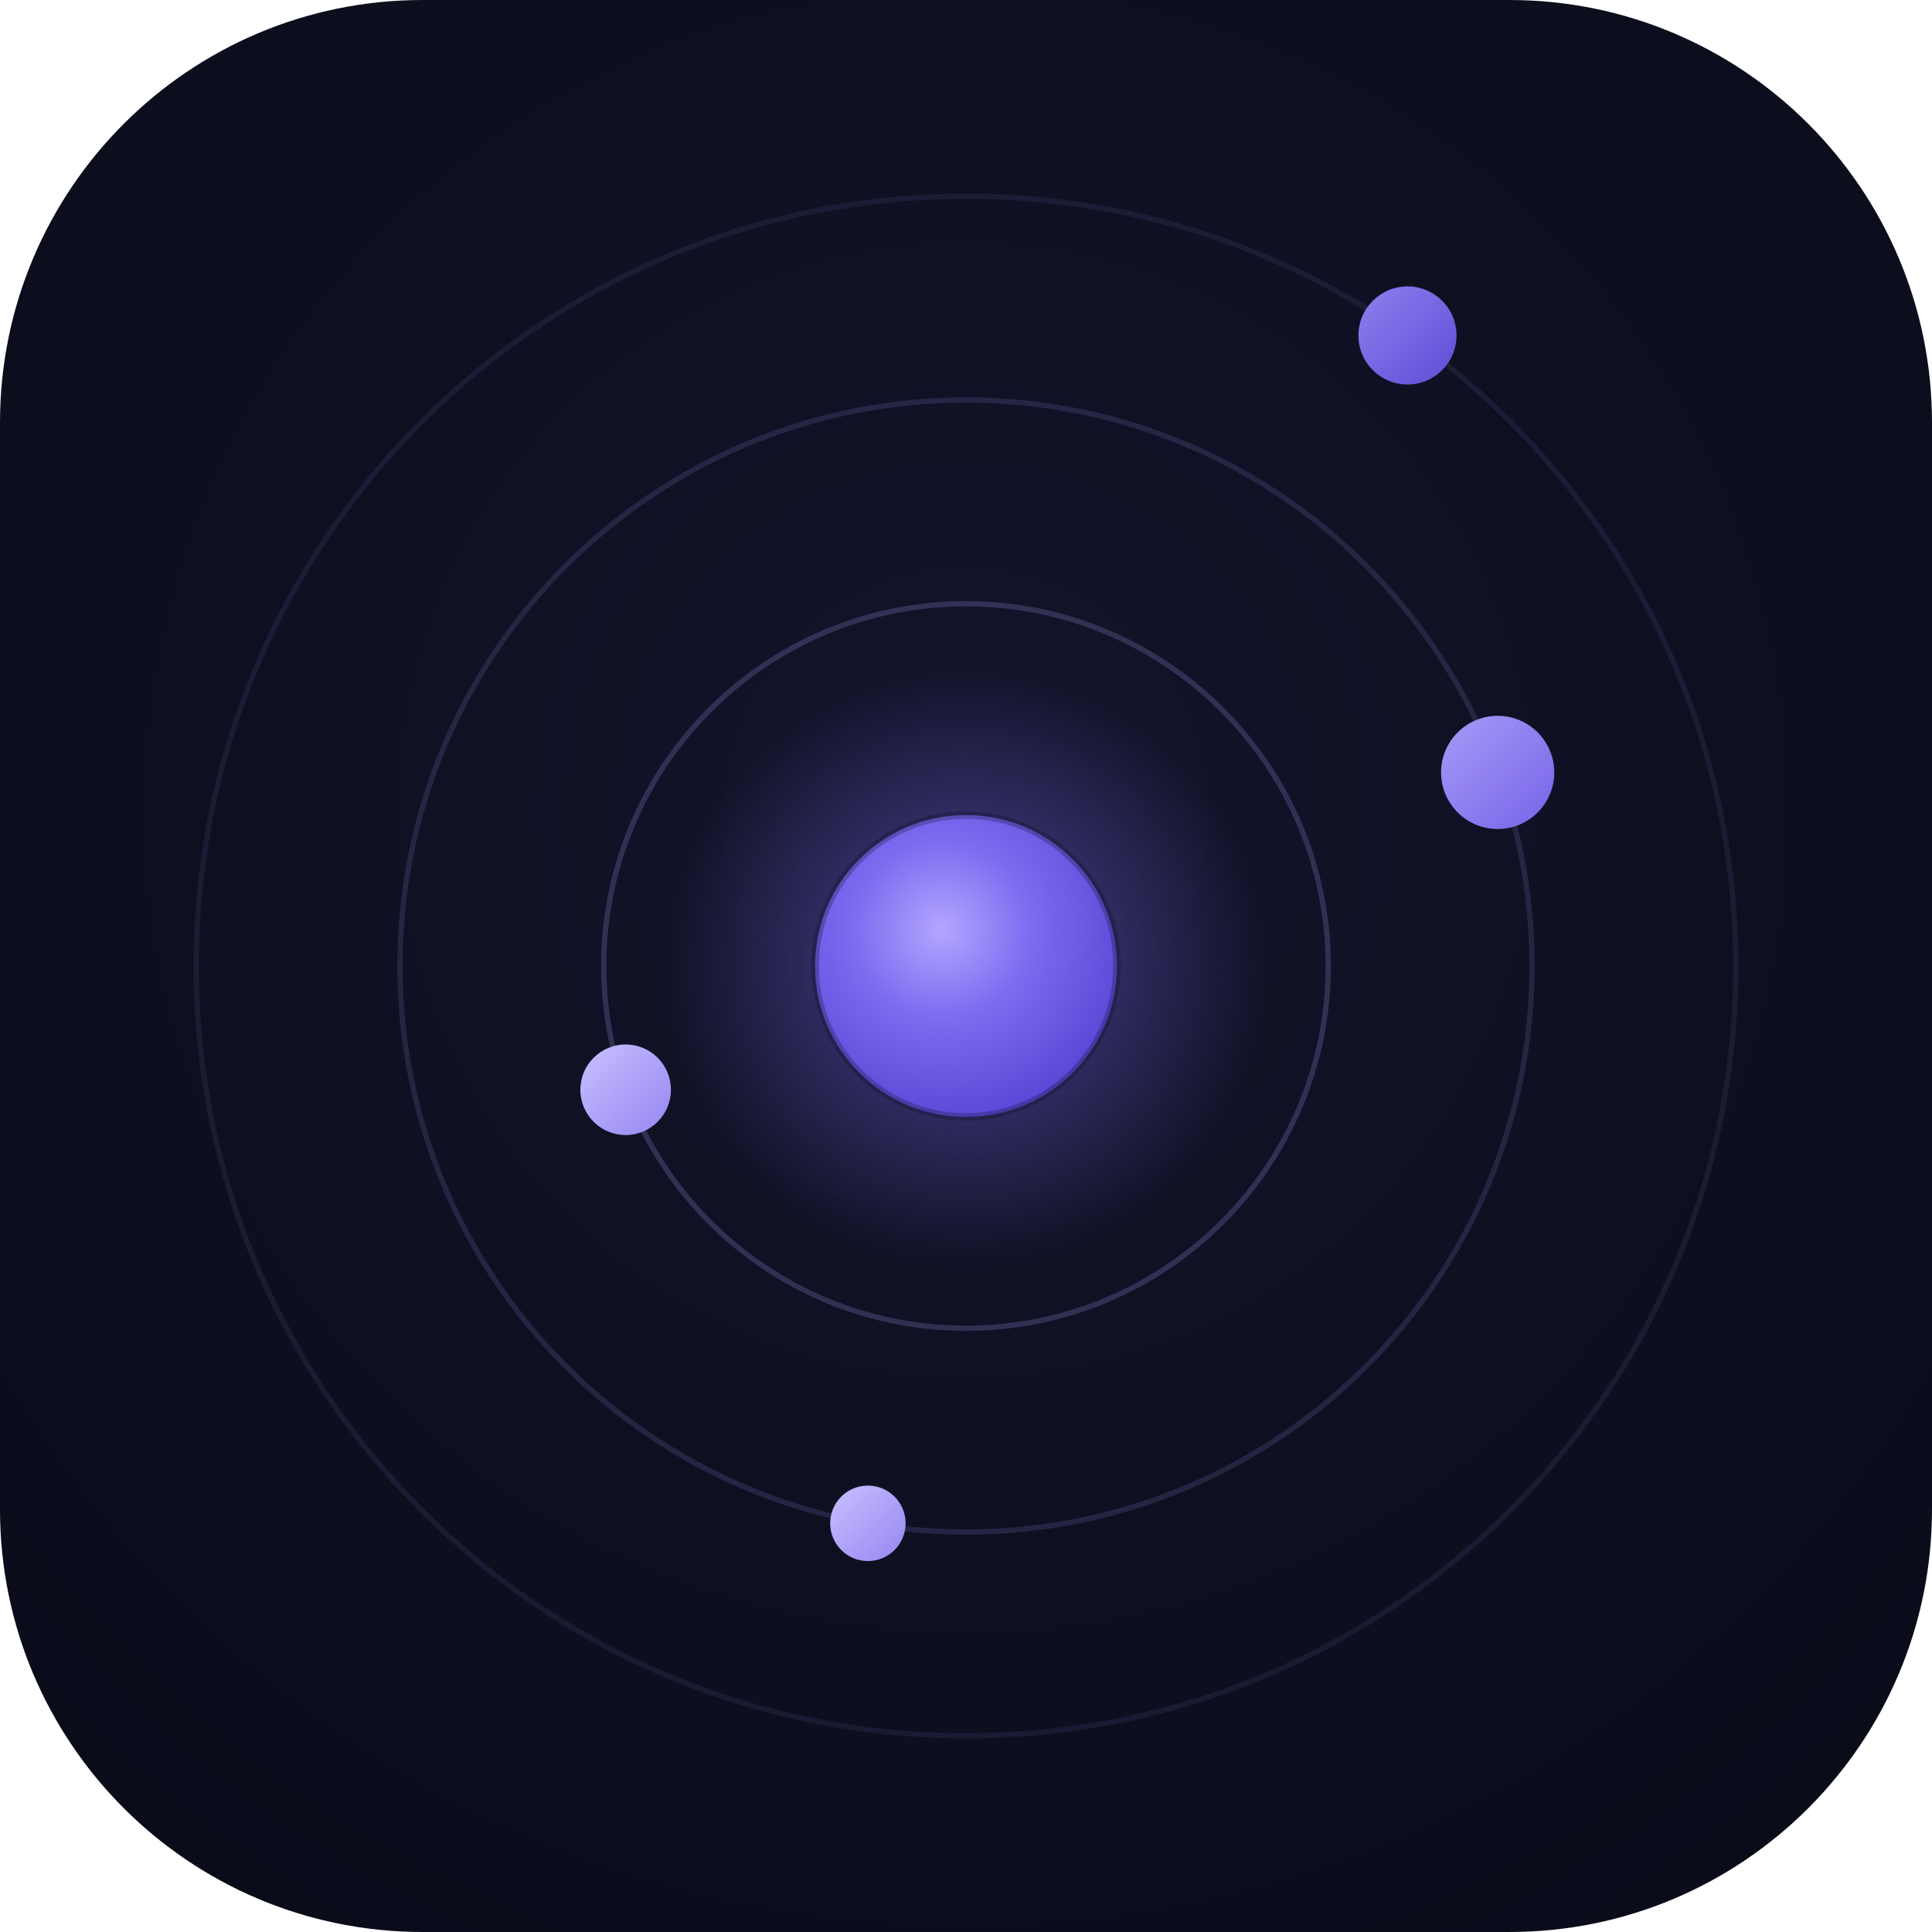
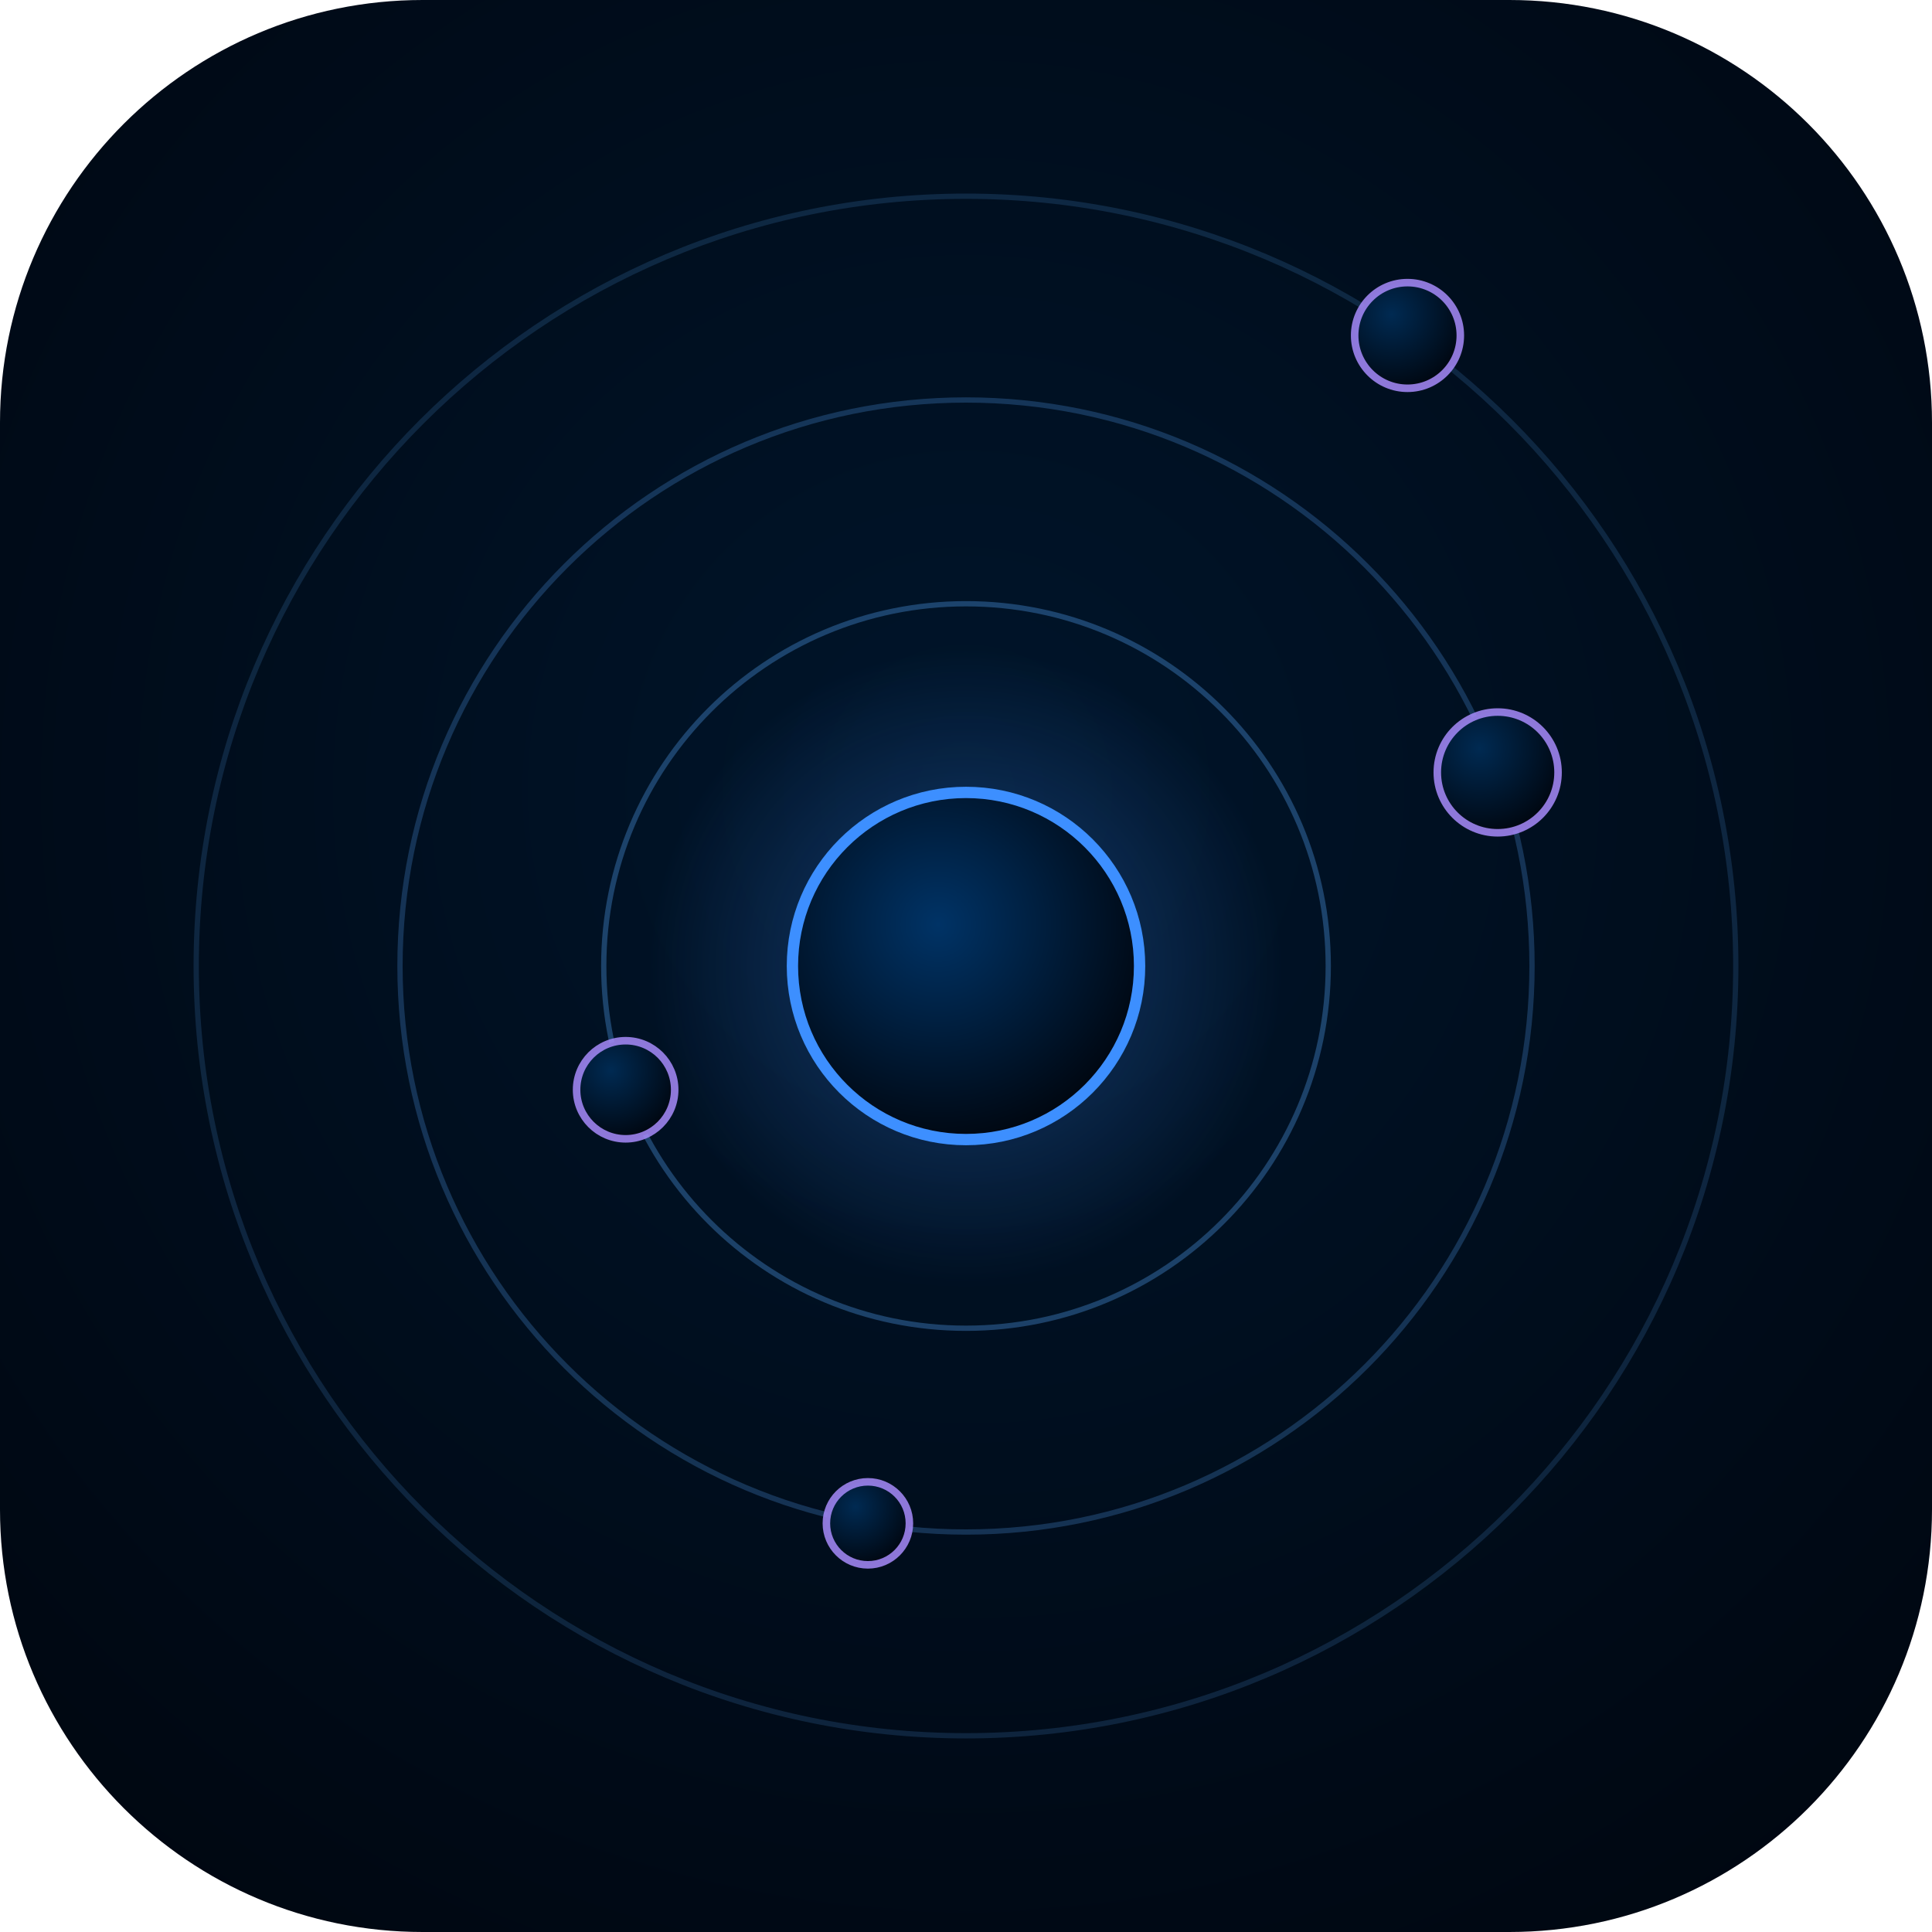
<svg xmlns="http://www.w3.org/2000/svg" width="512" height="512" viewBox="0 0 512 512">
  <defs>
-     <radialGradient id="bg" cx="50%" cy="42%" r="75%">
-       <stop offset="0%" stop-color="#12142B" />
-       <stop offset="100%" stop-color="#0A0B18" />
+     <radialGradient id="bg" cx="50%" cy="41%" r="75%">
+       <stop offset="0%" stop-color="#00152b" />
+       <stop offset="100%" stop-color="#00060f" />
    </radialGradient>
    <radialGradient id="core" cx="42%" cy="38%" r="65%">
-       <stop offset="0%" stop-color="#B3A6FF" />
-       <stop offset="45%" stop-color="#7C6CF0" />
-       <stop offset="100%" stop-color="#5A47D6" />
+       <stop offset="0%" stop-color="#003366" />
+       <stop offset="100%" stop-color="#00060f" />
    </radialGradient>
    <radialGradient id="coreGlow" cx="50%" cy="50%" r="50%">
-       <stop offset="0%" stop-color="#7C6CF0" stop-opacity="0.55" />
-       <stop offset="100%" stop-color="#7C6CF0" stop-opacity="0" />
+       <stop offset="0%" stop-color="#3d8fff" stop-opacity="0.35" />
+       <stop offset="100%" stop-color="#3d8fff" stop-opacity="0" />
    </radialGradient>
-     <linearGradient id="node1" x1="0%" y1="0%" x2="100%" y2="100%">
-       <stop offset="0%" stop-color="#C9C0FF" />
-       <stop offset="100%" stop-color="#9686F2" />
-     </linearGradient>
-     <linearGradient id="node2" x1="0%" y1="0%" x2="100%" y2="100%">
-       <stop offset="0%" stop-color="#A79BF7" />
-       <stop offset="100%" stop-color="#7663E8" />
-     </linearGradient>
-     <linearGradient id="node3" x1="0%" y1="0%" x2="100%" y2="100%">
-       <stop offset="0%" stop-color="#8F80EE" />
-       <stop offset="100%" stop-color="#5E4CD6" />
-     </linearGradient>
+     <radialGradient id="node" cx="35%" cy="30%" r="75%">
+       <stop offset="0%" stop-color="#002a52" />
+       <stop offset="100%" stop-color="#00060f" />
+     </radialGradient>
  </defs>
  <rect width="512" height="512" rx="112" fill="url(#bg)" />
  <g fill="none" stroke-linecap="round">
-     <circle cx="256" cy="256" r="96" stroke="#4B4A78" stroke-opacity="0.55" stroke-width="1.4" />
-     <circle cx="256" cy="256" r="150" stroke="#43436E" stroke-opacity="0.42" stroke-width="1.4" />
-     <circle cx="256" cy="256" r="204" stroke="#3B3B62" stroke-opacity="0.30" stroke-width="1.4" />
+     <circle cx="256" cy="256" r="96" stroke="rgba(90,170,255,0.32)" stroke-width="1.4" />
+     <circle cx="256" cy="256" r="150" stroke="rgba(90,170,255,0.24)" stroke-width="1.4" />
+     <circle cx="256" cy="256" r="204" stroke="rgba(90,170,255,0.16)" stroke-width="1.4" />
  </g>
-   <circle cx="256" cy="256" r="80" fill="url(#coreGlow)" />
-   <circle cx="256" cy="256" r="40" fill="url(#core)" />
-   <circle cx="256" cy="256" r="40" fill="none" stroke="#0A0B18" stroke-width="2" stroke-opacity="0.25" />
-   <circle cx="165.8" cy="288.8" r="12" fill="url(#node1)" />
-   <circle cx="396.9" cy="204.7" r="15" fill="url(#node2)" />
-   <circle cx="230.0" cy="403.7" r="10" fill="url(#node1)" />
-   <circle cx="373.0" cy="88.9" r="13" fill="url(#node3)" />
+   <circle cx="256" cy="256" r="84" fill="url(#coreGlow)" />
+   <circle cx="256" cy="256" r="46" fill="url(#core)" />
+   <circle cx="256" cy="256" r="46" fill="none" stroke="#3d8fff" stroke-width="3" />
+   <circle cx="165.8" cy="288.8" r="13" fill="url(#node)" stroke="rgba(167,139,250,0.85)" stroke-width="2" />
+   <circle cx="396.9" cy="204.7" r="16" fill="url(#node)" stroke="rgba(167,139,250,0.85)" stroke-width="2" />
+   <circle cx="230.0" cy="403.7" r="11" fill="url(#node)" stroke="rgba(167,139,250,0.85)" stroke-width="2" />
+   <circle cx="373.0" cy="88.9" r="14" fill="url(#node)" stroke="rgba(167,139,250,0.85)" stroke-width="2" />
</svg>
